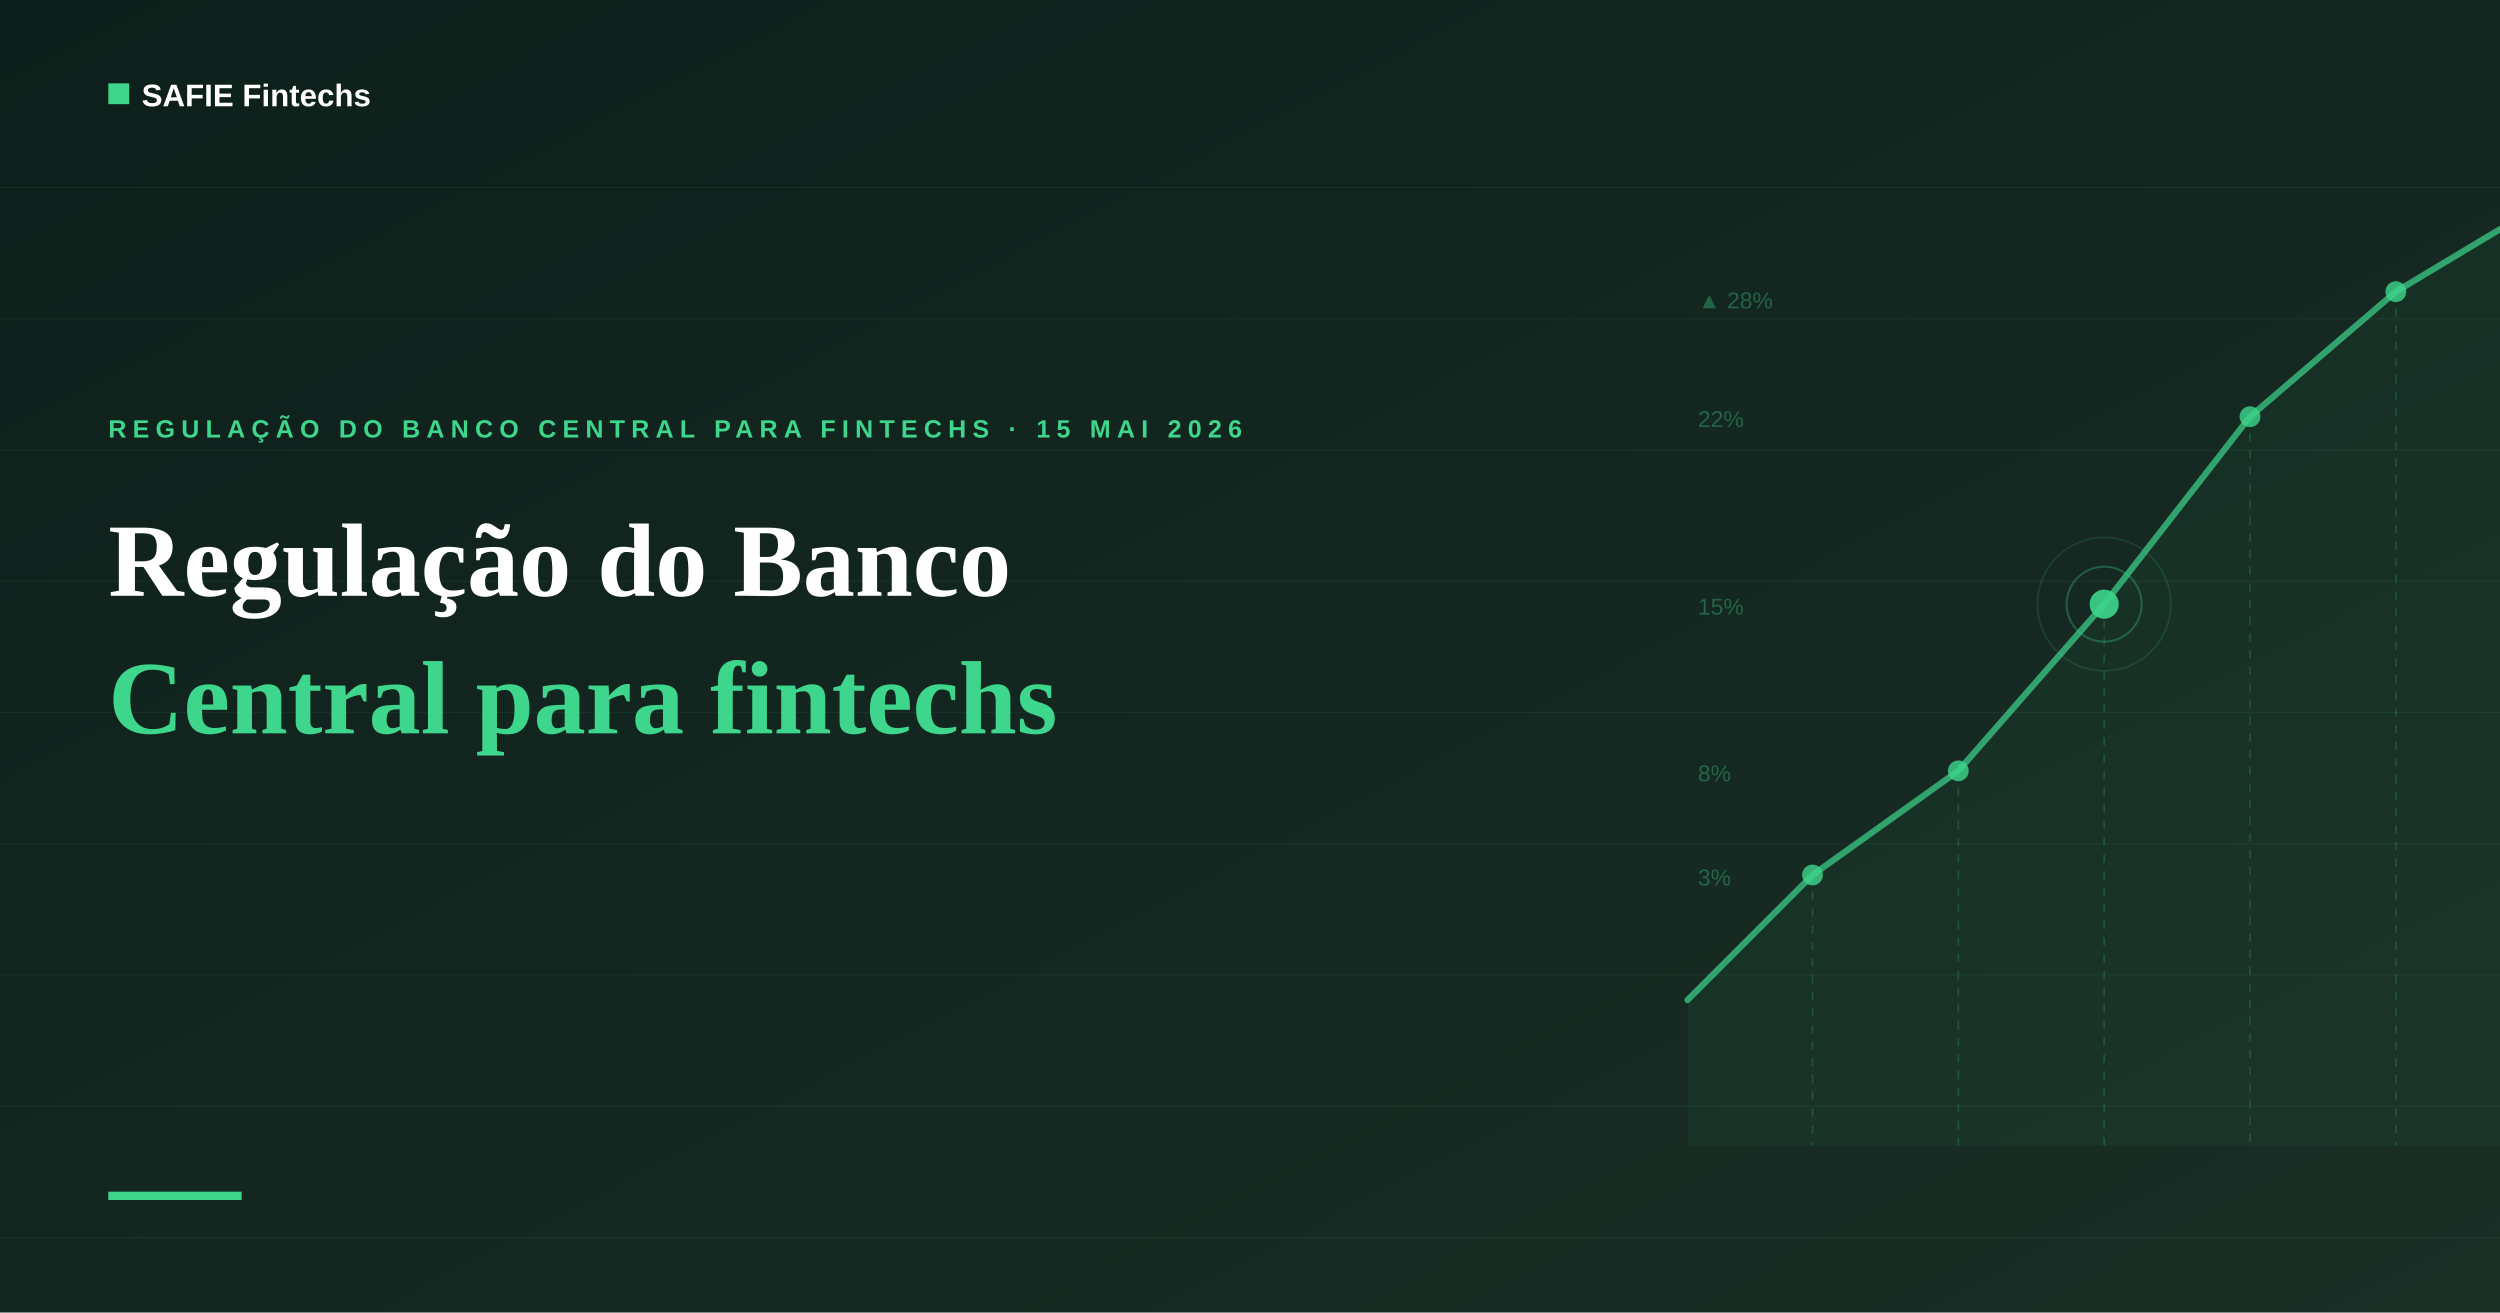
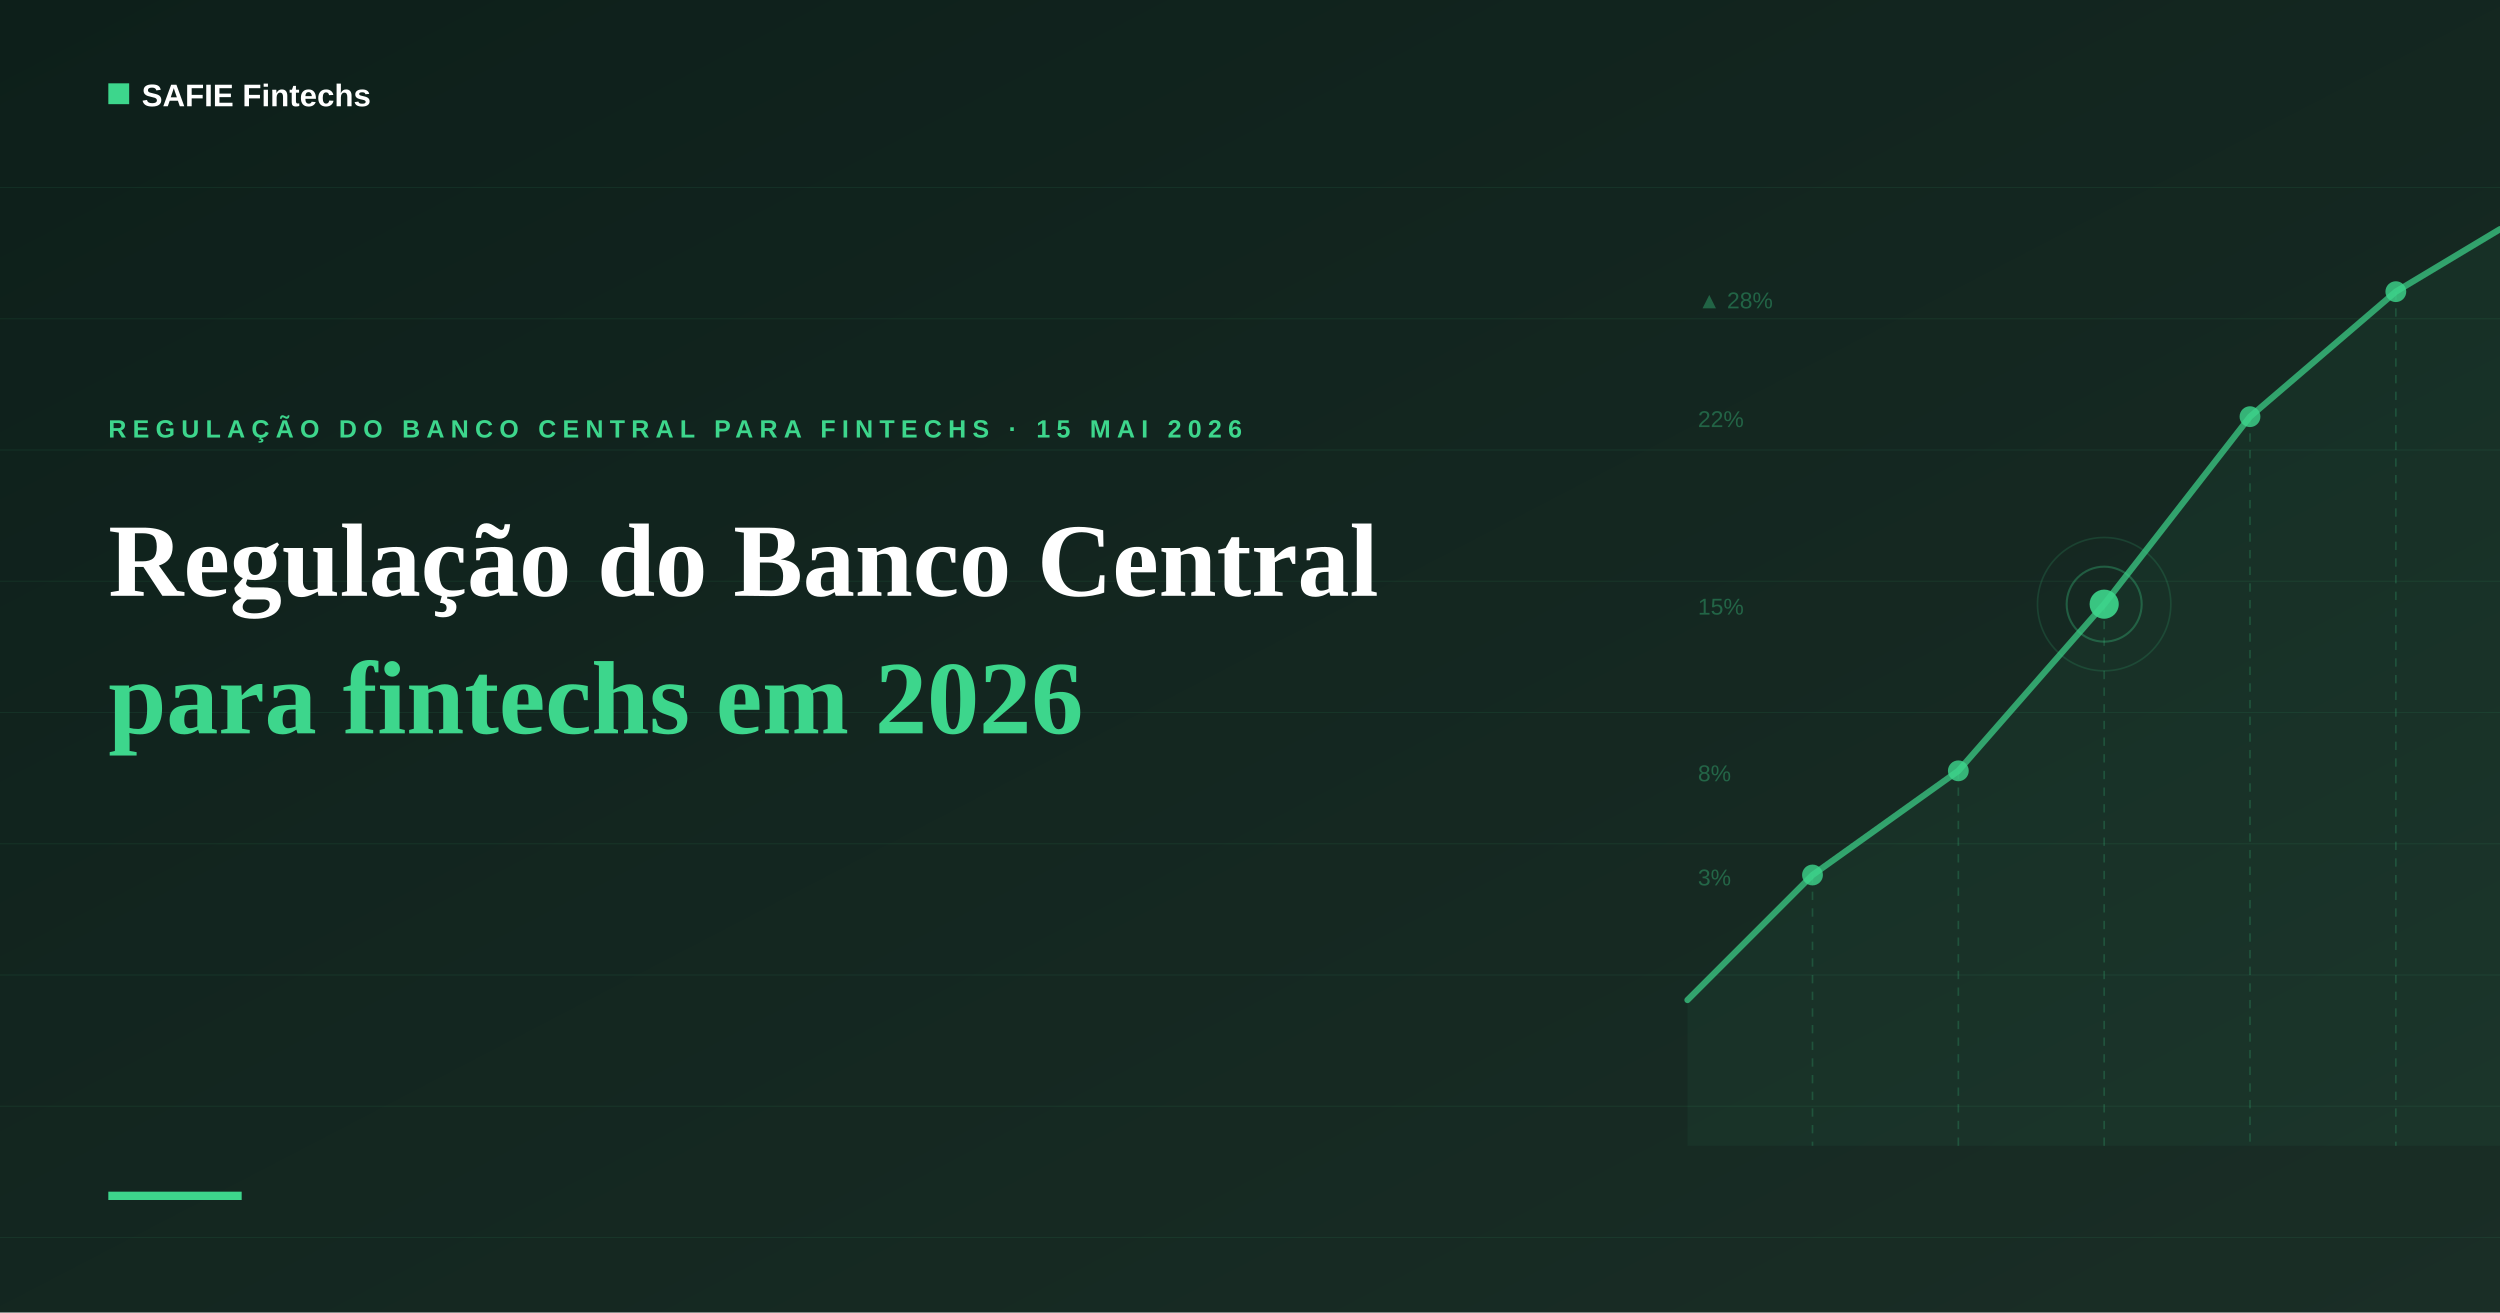
<svg xmlns="http://www.w3.org/2000/svg" viewBox="0 0 1200 630" width="1200" height="630">
  <defs>
    <linearGradient id="bg-grad" x1="0%" y1="0%" x2="100%" y2="100%">
      <stop offset="0%" stop-color="#0d1f1a" />
      <stop offset="100%" stop-color="#1a2e26" />
    </linearGradient>
  </defs>
  <rect width="1200" height="630" fill="url(#bg-grad)" />
  <g stroke="#3dd68c" stroke-width="0.5" opacity="0.08">
    <line x1="0" y1="90" x2="1200" y2="90" />
    <line x1="0" y1="153" x2="1200" y2="153" />
    <line x1="0" y1="216" x2="1200" y2="216" />
    <line x1="0" y1="279" x2="1200" y2="279" />
    <line x1="0" y1="342" x2="1200" y2="342" />
    <line x1="0" y1="405" x2="1200" y2="405" />
    <line x1="0" y1="468" x2="1200" y2="468" />
    <line x1="0" y1="531" x2="1200" y2="531" />
    <line x1="0" y1="594" x2="1200" y2="594" />
  </g>
  <path d="M 810 480 L 870 420 L 940 370 L 1010 290 L 1080 200 L 1150 140 L 1200 110 L 1200 550 L 810 550 Z" fill="#3dd68c" opacity="0.05" />
  <polyline points="810,480 870,420 940,370 1010,290 1080,200 1150,140 1200,110" fill="none" stroke="#3dd68c" stroke-width="3" stroke-linecap="round" stroke-linejoin="round" opacity="0.7" />
  <circle cx="870" cy="420" r="5" fill="#3dd68c" opacity="0.8" />
  <circle cx="940" cy="370" r="5" fill="#3dd68c" opacity="0.8" />
  <circle cx="1010" cy="290" r="7" fill="#3dd68c" opacity="0.9" />
  <circle cx="1080" cy="200" r="5" fill="#3dd68c" opacity="0.8" />
  <circle cx="1150" cy="140" r="5" fill="#3dd68c" opacity="0.8" />
  <circle cx="1010" cy="290" r="18" fill="none" stroke="#3dd68c" stroke-width="1" opacity="0.3" />
  <circle cx="1010" cy="290" r="32" fill="none" stroke="#3dd68c" stroke-width="0.8" opacity="0.15" />
  <g stroke="#3dd68c" stroke-width="0.8" stroke-dasharray="4,4" opacity="0.2">
    <line x1="870" y1="420" x2="870" y2="550" />
    <line x1="940" y1="370" x2="940" y2="550" />
    <line x1="1010" y1="290" x2="1010" y2="550" />
    <line x1="1080" y1="200" x2="1080" y2="550" />
    <line x1="1150" y1="140" x2="1150" y2="550" />
  </g>
  <g fill="#3dd68c" font-family="'DM Sans', Arial, sans-serif" font-size="11" opacity="0.35">
    <text x="815" y="148">▲ 28%</text>
    <text x="815" y="205">22%</text>
    <text x="815" y="295">15%</text>
    <text x="815" y="375">8%</text>
    <text x="815" y="425">3%</text>
  </g>
  <rect x="52" y="40" width="10" height="10" fill="#3dd68c" />
  <text x="68" y="51" fill="#ffffff" font-family="'DM Sans', Arial, sans-serif" font-size="15" font-weight="600">SAFIE Fintechs</text>
  <text x="52" y="210" fill="#3dd68c" font-family="'DM Sans', Arial, sans-serif" font-size="12" font-weight="600" letter-spacing="3">REGULAÇÃO DO BANCO CENTRAL PARA FINTECHS · 15 MAI 2026</text>
-   <text x="52" y="286" fill="#ffffff" font-family="Georgia, 'Times New Roman', serif" font-size="50" font-weight="700">Regulação do Banco</text>
-   <text x="52" y="352" fill="#3dd68c" font-family="Georgia, 'Times New Roman', serif" font-size="50" font-weight="700">Central para fintechs</text>
+   <text x="52" y="286" fill="#ffffff" font-family="Georgia, 'Times New Roman', serif" font-size="50" font-weight="700">Regulação do Banco Central</text>
+   <text x="52" y="352" fill="#3dd68c" font-family="Georgia, 'Times New Roman', serif" font-size="50" font-weight="700">para fintechs em 2026</text>
  <text x="52" y="418" fill="#3dd68c" font-family="Georgia, 'Times New Roman', serif" font-size="50" font-weight="700" />
  <rect x="52" y="572" width="64" height="4" fill="#3dd68c" />
</svg>
